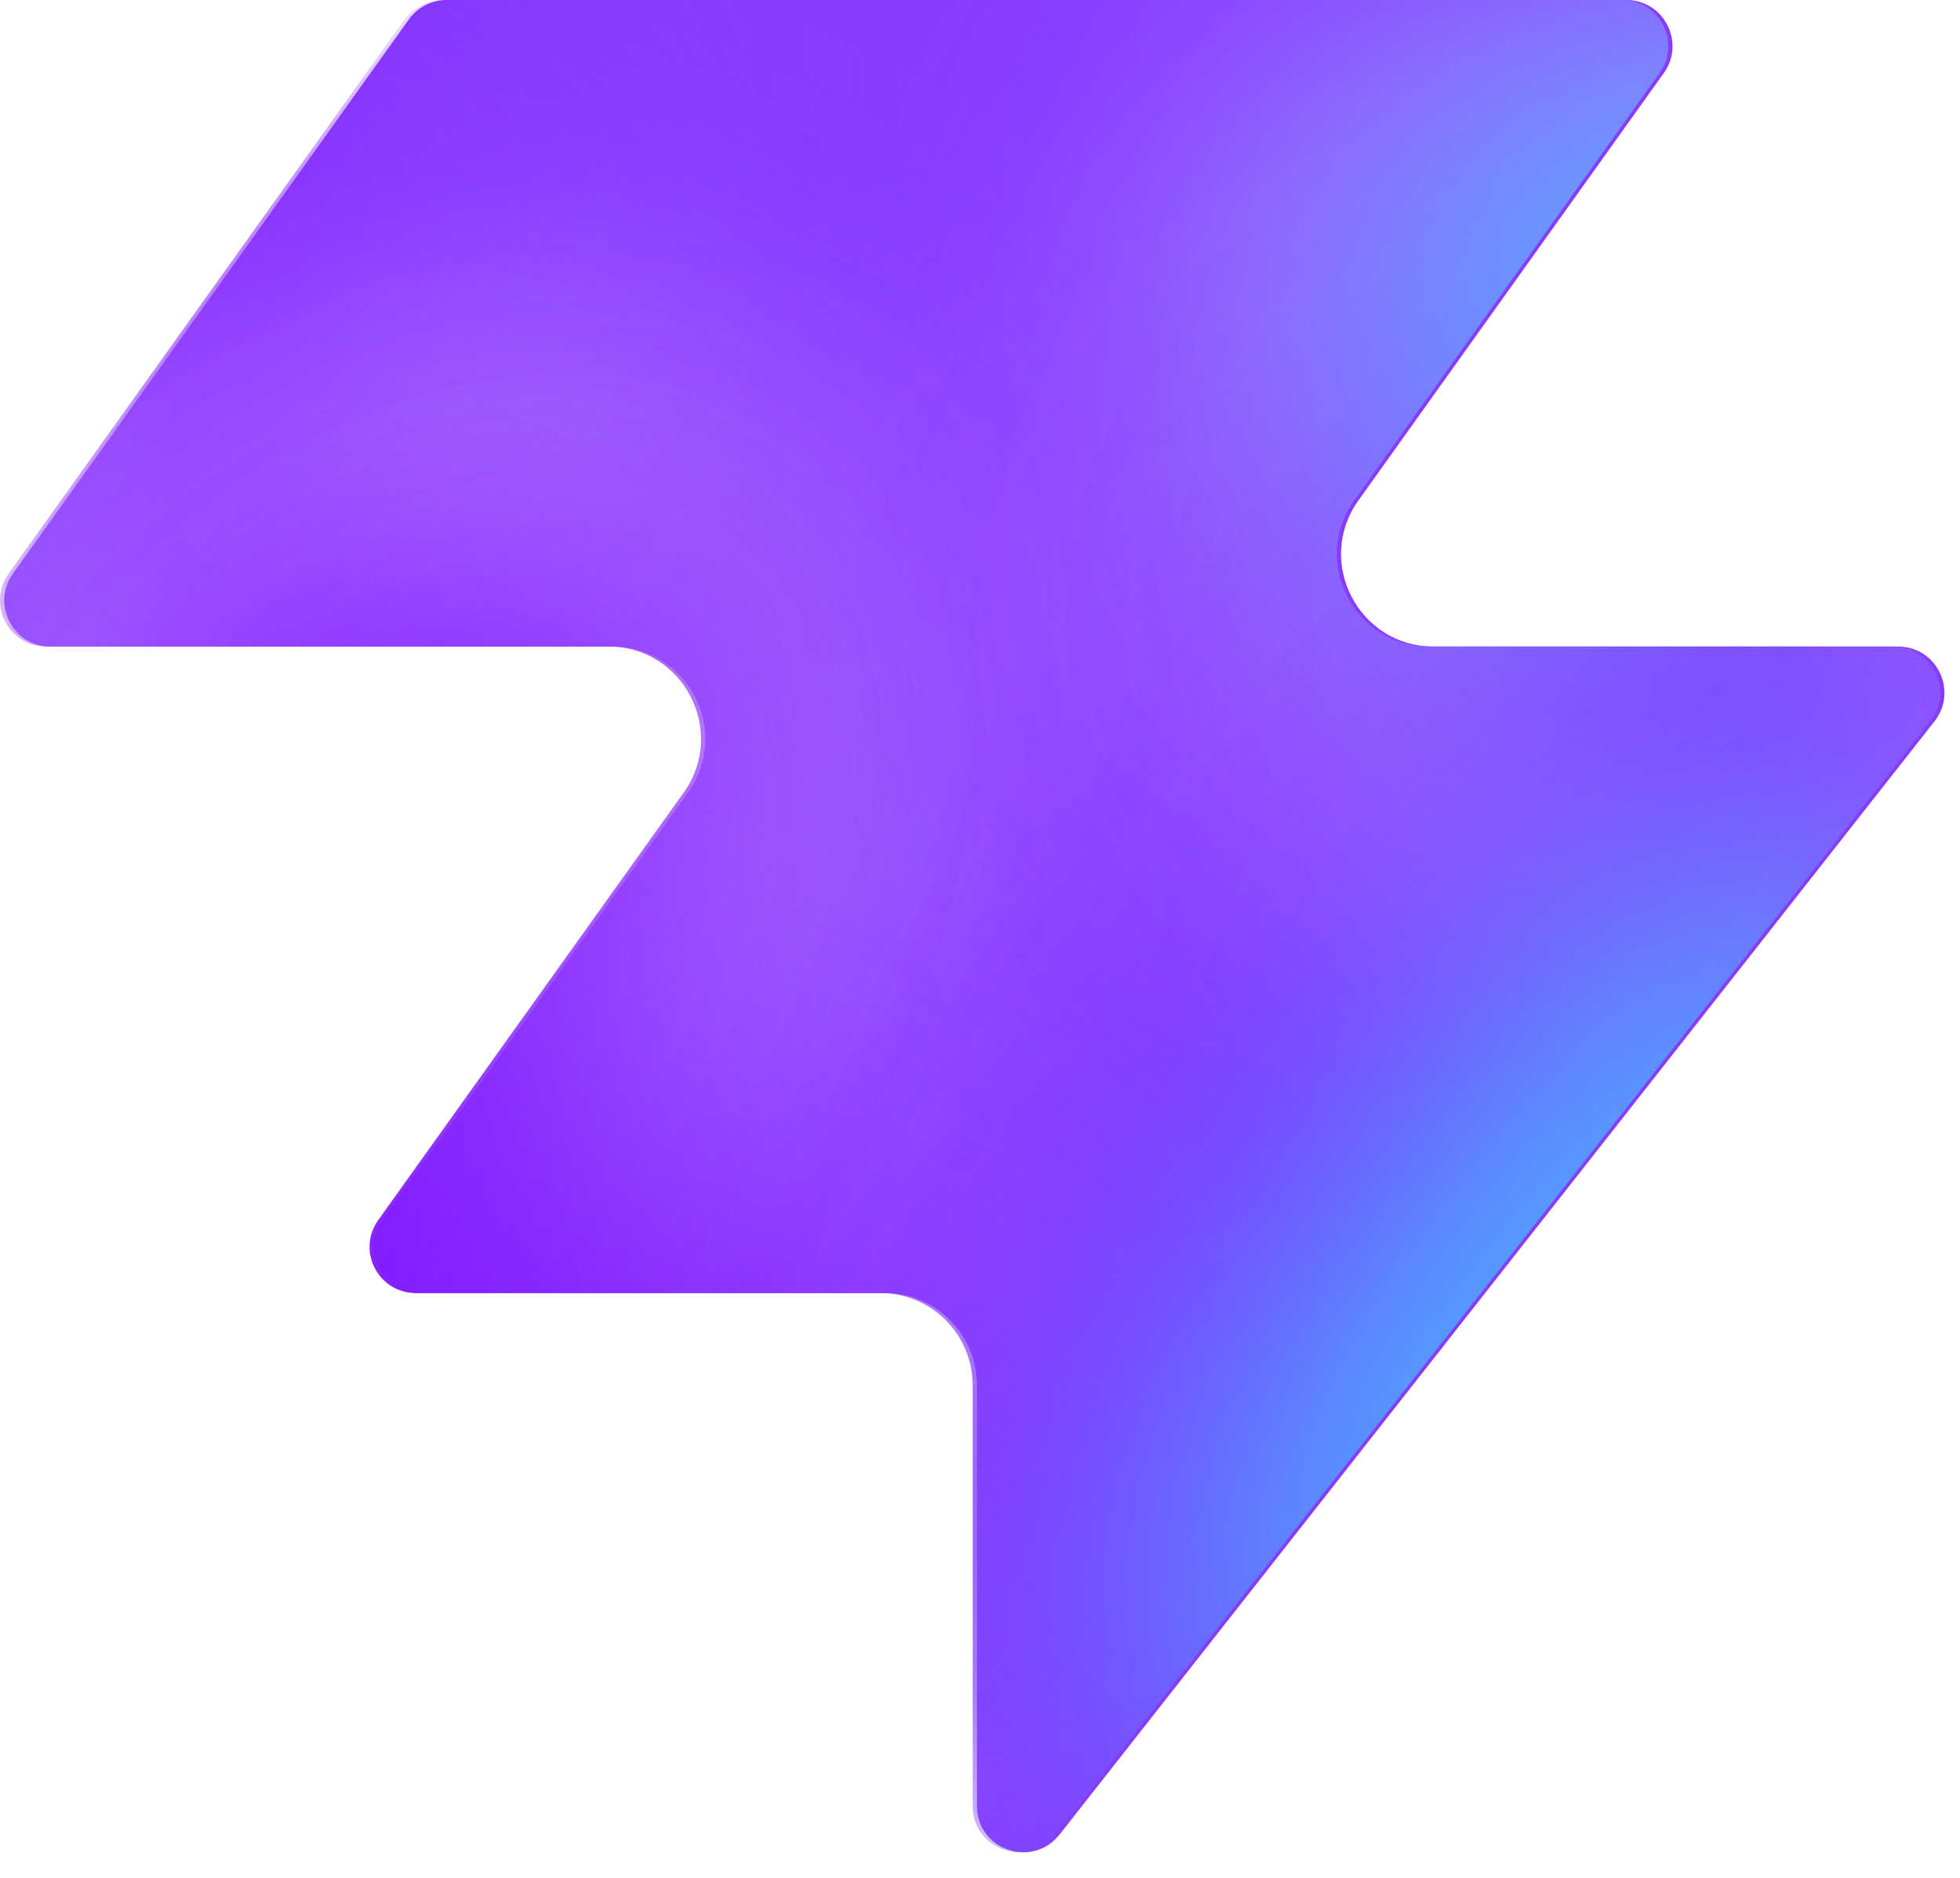
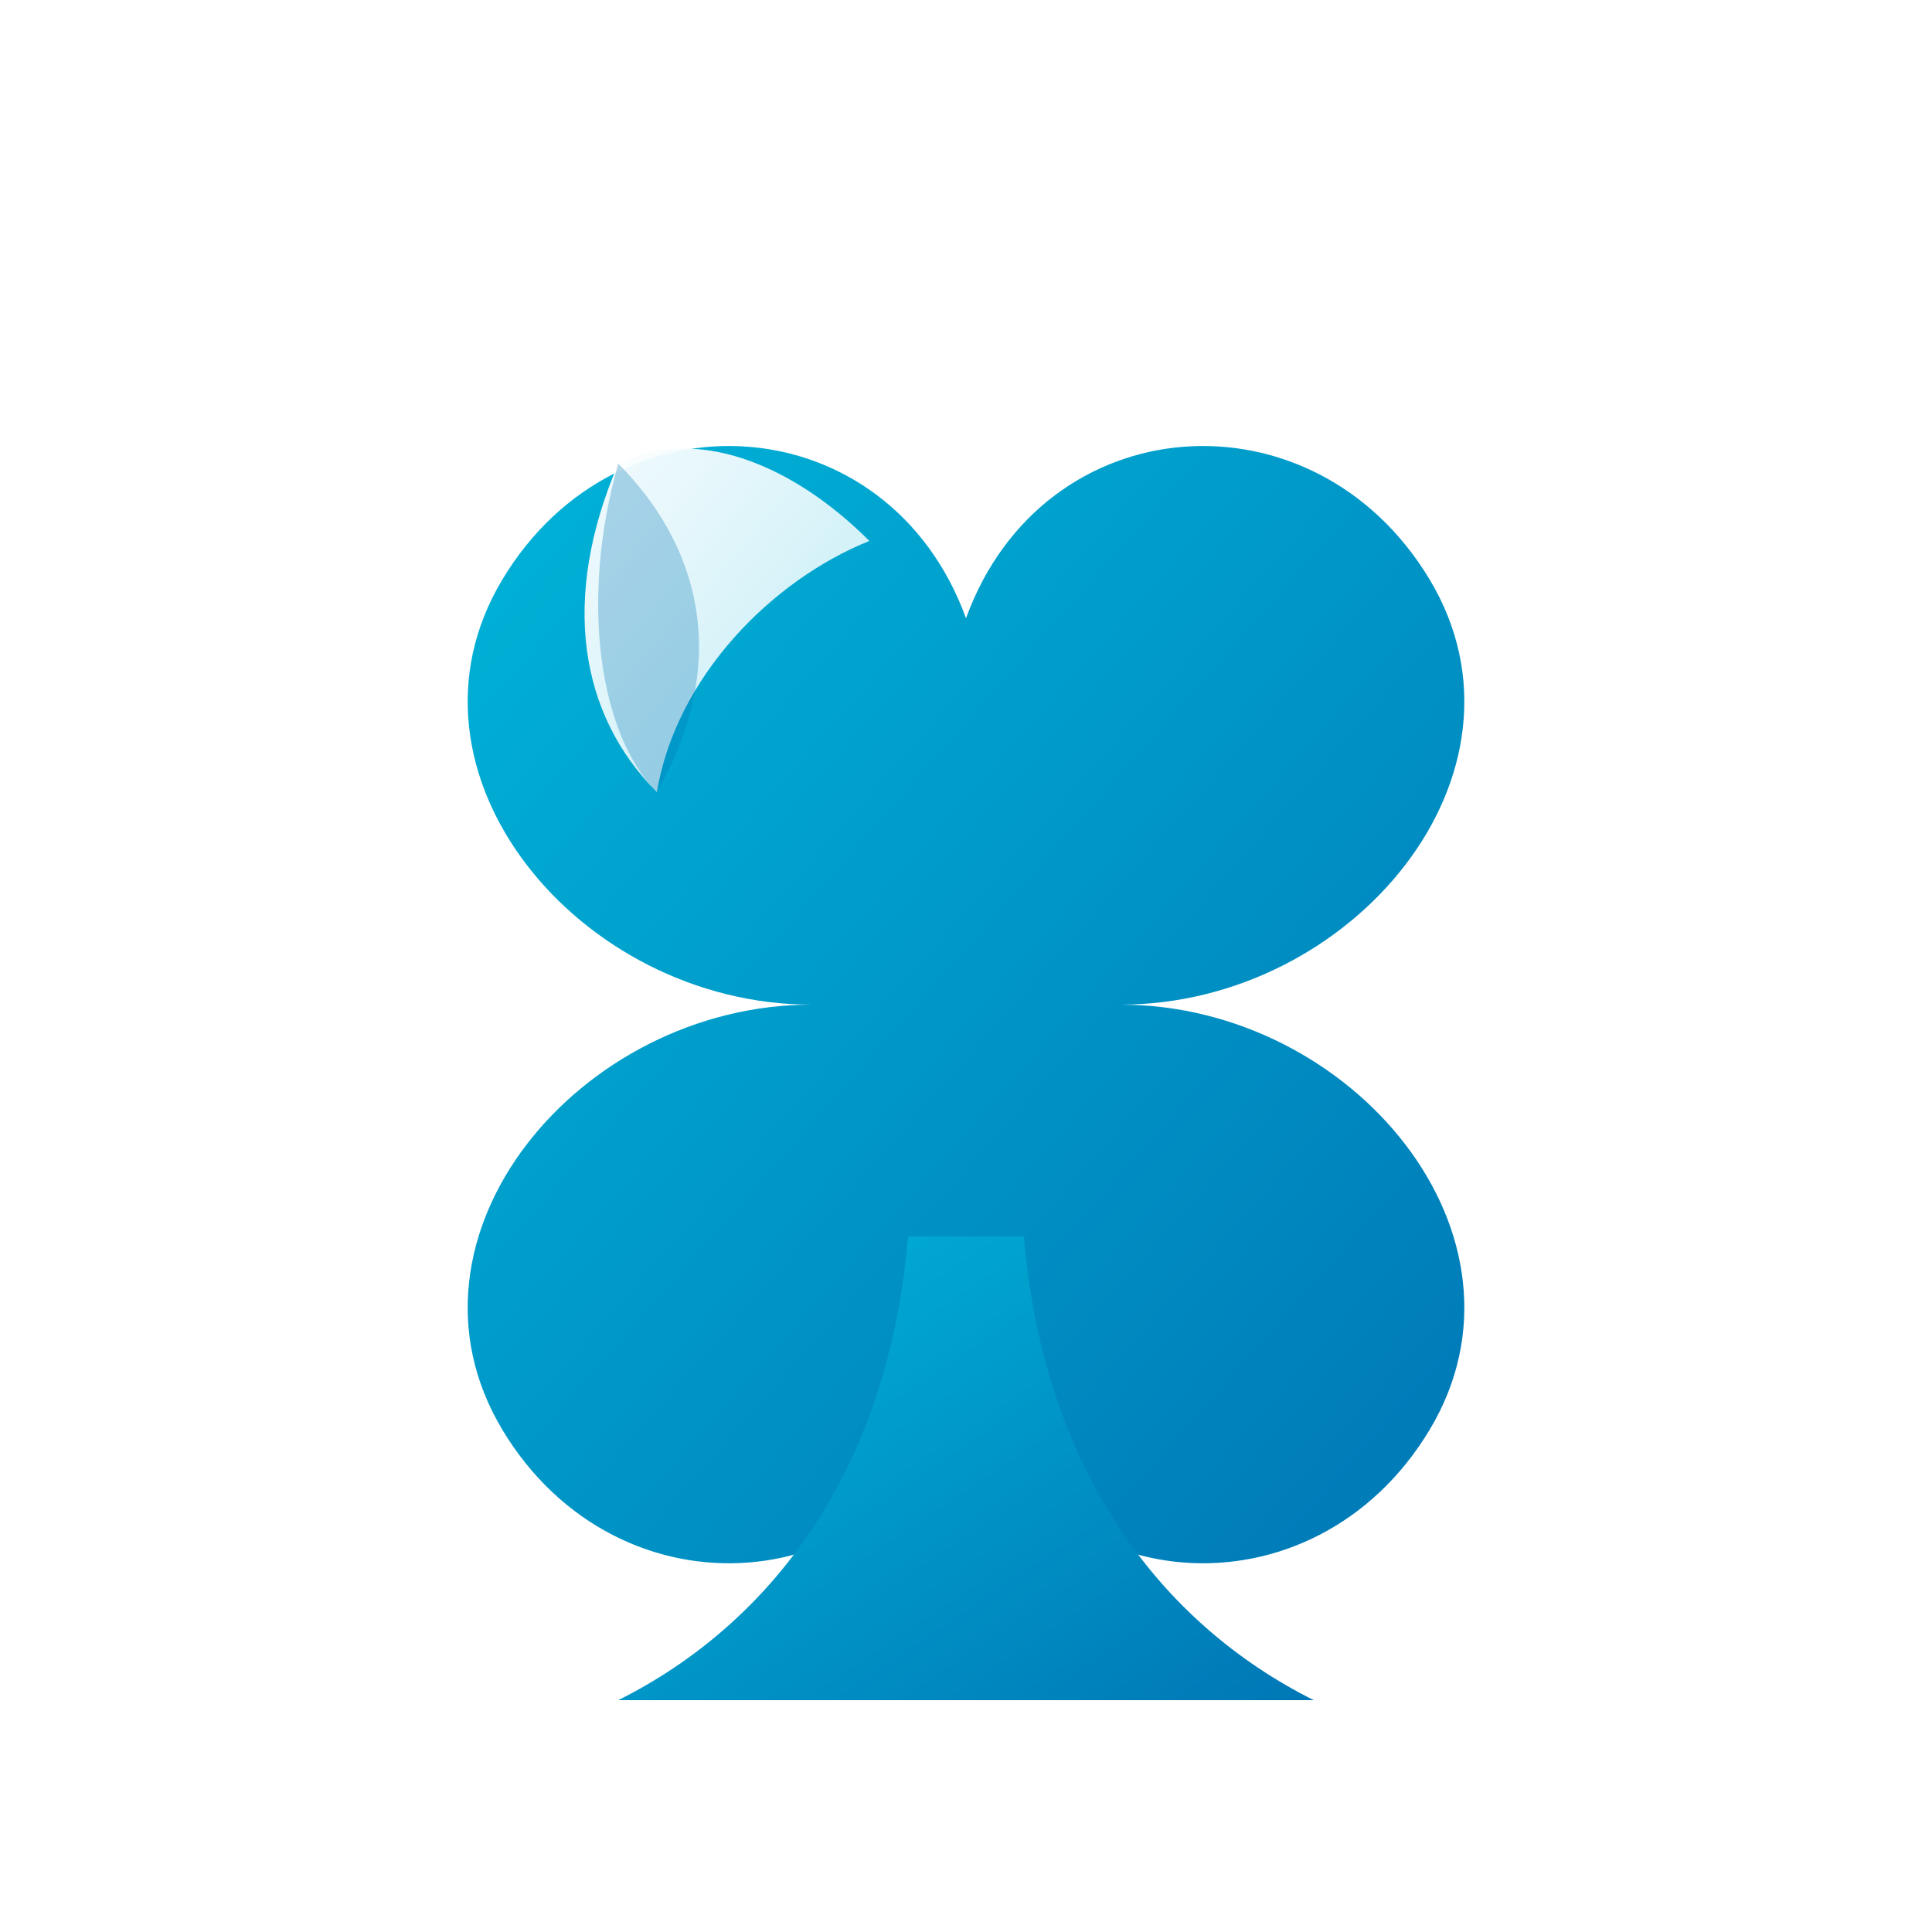
- <svg xmlns="http://www.w3.org/2000/svg" width="48" height="46" fill="none" viewBox="0 0 48 46">
-   <path fill="#863bff" d="M25.946 44.938c-.664.845-2.021.375-2.021-.698V33.937a2.26 2.26 0 0 0-2.262-2.262H10.287c-.92 0-1.456-1.04-.92-1.788l7.48-10.471c1.07-1.497 0-3.578-1.842-3.578H1.237c-.92 0-1.456-1.04-.92-1.788L10.013.474c.214-.297.556-.474.92-.474h28.894c.92 0 1.456 1.04.92 1.788l-7.48 10.471c-1.07 1.498 0 3.579 1.842 3.579h11.377c.943 0 1.473 1.088.89 1.83L25.947 44.94z" style="fill:#863bff;fill:color(display-p3 .525 .23 1);fill-opacity:1" />
-   <mask id="a" width="48" height="46" x="0" y="0" maskUnits="userSpaceOnUse" style="mask-type:alpha">
-     <path fill="#000" d="M25.842 44.938c-.664.844-2.021.375-2.021-.698V33.937a2.26 2.26 0 0 0-2.262-2.262H10.183c-.92 0-1.456-1.04-.92-1.788l7.48-10.471c1.07-1.498 0-3.579-1.842-3.579H1.133c-.92 0-1.456-1.04-.92-1.787L9.91.473c.214-.297.556-.474.92-.474h28.894c.92 0 1.456 1.04.92 1.788l-7.48 10.471c-1.07 1.498 0 3.578 1.842 3.578h11.377c.943 0 1.473 1.088.89 1.832L25.843 44.94z" style="fill:#000;fill-opacity:1" />
-   </mask>
-   <g mask="url(#a)">
-     <g filter="url(#b)">
-       <ellipse cx="5.508" cy="14.704" fill="#ede6ff" rx="5.508" ry="14.704" style="fill:#ede6ff;fill:color(display-p3 .927 .903 1);fill-opacity:1" transform="matrix(.00324 1 1 -.00324 -4.47 31.516)" />
-     </g>
-     <g filter="url(#c)">
-       <ellipse cx="10.399" cy="29.851" fill="#ede6ff" rx="10.399" ry="29.851" style="fill:#ede6ff;fill:color(display-p3 .927 .903 1);fill-opacity:1" transform="matrix(.00324 1 1 -.00324 -39.328 7.883)" />
-     </g>
-     <g filter="url(#d)">
-       <ellipse cx="5.508" cy="30.487" fill="#7e14ff" rx="5.508" ry="30.487" style="fill:#7e14ff;fill:color(display-p3 .492 .077 1);fill-opacity:1" transform="rotate(89.814 -25.913 -14.639)scale(1 -1)" />
-     </g>
-     <g filter="url(#e)">
-       <ellipse cx="5.508" cy="30.599" fill="#7e14ff" rx="5.508" ry="30.599" style="fill:#7e14ff;fill:color(display-p3 .492 .077 1);fill-opacity:1" transform="rotate(89.814 -32.644 -3.334)scale(1 -1)" />
-     </g>
-     <g filter="url(#f)">
-       <ellipse cx="5.508" cy="30.599" fill="#7e14ff" rx="5.508" ry="30.599" style="fill:#7e14ff;fill:color(display-p3 .492 .077 1);fill-opacity:1" transform="matrix(.00324 1 1 -.00324 -34.34 30.47)" />
-     </g>
-     <g filter="url(#g)">
-       <ellipse cx="14.072" cy="22.078" fill="#ede6ff" rx="14.072" ry="22.078" style="fill:#ede6ff;fill:color(display-p3 .927 .903 1);fill-opacity:1" transform="rotate(93.35 24.506 48.493)scale(-1 1)" />
-     </g>
-     <g filter="url(#h)">
-       <ellipse cx="3.47" cy="21.501" fill="#7e14ff" rx="3.47" ry="21.501" style="fill:#7e14ff;fill:color(display-p3 .492 .077 1);fill-opacity:1" transform="rotate(89.009 28.708 47.59)scale(-1 1)" />
-     </g>
-     <g filter="url(#i)">
-       <ellipse cx="3.47" cy="21.501" fill="#7e14ff" rx="3.47" ry="21.501" style="fill:#7e14ff;fill:color(display-p3 .492 .077 1);fill-opacity:1" transform="rotate(89.009 28.708 47.59)scale(-1 1)" />
-     </g>
-     <g filter="url(#j)">
-       <ellipse cx=".387" cy="8.972" fill="#7e14ff" rx="4.407" ry="29.108" style="fill:#7e14ff;fill:color(display-p3 .492 .077 1);fill-opacity:1" transform="rotate(39.51 .387 8.972)" />
-     </g>
-     <g filter="url(#k)">
-       <ellipse cx="47.523" cy="-6.092" fill="#7e14ff" rx="4.407" ry="29.108" style="fill:#7e14ff;fill:color(display-p3 .492 .077 1);fill-opacity:1" transform="rotate(37.892 47.523 -6.092)" />
-     </g>
-     <g filter="url(#l)">
-       <ellipse cx="41.412" cy="6.333" fill="#47bfff" rx="5.971" ry="9.665" style="fill:#47bfff;fill:color(display-p3 .28 .748 1);fill-opacity:1" transform="rotate(37.892 41.412 6.333)" />
-     </g>
-     <g filter="url(#m)">
-       <ellipse cx="-1.879" cy="38.332" fill="#7e14ff" rx="4.407" ry="29.108" style="fill:#7e14ff;fill:color(display-p3 .492 .077 1);fill-opacity:1" transform="rotate(37.892 -1.88 38.332)" />
-     </g>
-     <g filter="url(#n)">
-       <ellipse cx="-1.879" cy="38.332" fill="#7e14ff" rx="4.407" ry="29.108" style="fill:#7e14ff;fill:color(display-p3 .492 .077 1);fill-opacity:1" transform="rotate(37.892 -1.88 38.332)" />
-     </g>
-     <g filter="url(#o)">
-       <ellipse cx="35.651" cy="29.907" fill="#7e14ff" rx="4.407" ry="29.108" style="fill:#7e14ff;fill:color(display-p3 .492 .077 1);fill-opacity:1" transform="rotate(37.892 35.651 29.907)" />
-     </g>
-     <g filter="url(#p)">
-       <ellipse cx="38.418" cy="32.4" fill="#47bfff" rx="5.971" ry="15.297" style="fill:#47bfff;fill:color(display-p3 .28 .748 1);fill-opacity:1" transform="rotate(37.892 38.418 32.4)" />
-     </g>
+ <svg xmlns="http://www.w3.org/2000/svg" viewBox="0 0 100 100" fill="none">
+   <defs>
+     <linearGradient id="cloverGradIcon" x1="0%" y1="0%" x2="100%" y2="100%">
+       <stop offset="0%" stop-color="#00B4D8" />
+       <stop offset="50%" stop-color="#0096C7" />
+       <stop offset="100%" stop-color="#0077B6" />
+     </linearGradient>
+     <linearGradient id="peelGradIcon" x1="0%" y1="0%" x2="100%" y2="100%">
+       <stop offset="0%" stop-color="#FFFFFF" />
+       <stop offset="100%" stop-color="#CAF0F8" />
+     </linearGradient>
+   </defs>
+   <g transform="translate(10, 8)">
+     <path d="M 40,24 C 36,13 22,12 16,22 C 10,32 20,44 32,44 C 20,44 10,56 16,66 C 22,76 36,75 40,64 C 44,75 58,76 64,66 C 70,56 60,44 48,44 C 60,44 70,32 64,22 C 58,12 44,13 40,24 Z" fill="url(#cloverGradIcon)" />
+     <path d="M 37,56 C 36,68 30,76 22,80 L 58,80 C 50,76 44,68 43,56 Z" fill="url(#cloverGradIcon)" />
+     <path d="M 22,16 C 26,14 31,16 35,20 C 30,22 25,27 24,33 C 20,29 19,23 22,16 Z" fill="url(#peelGradIcon)" opacity="0.95" />
+     <path d="M 22,16 C 26,20 28,26 24,33 C 21,30 20,23 22,16 Z" fill="#0077B6" opacity="0.3" />
  </g>
-   <defs>
-     <filter id="b" width="60.045" height="41.654" x="-19.77" y="16.149" color-interpolation-filters="sRGB" filterUnits="userSpaceOnUse">
-       <feFlood flood-opacity="0" result="BackgroundImageFix" />
-       <feBlend in="SourceGraphic" in2="BackgroundImageFix" result="shape" />
-       <feGaussianBlur result="effect1_foregroundBlur_2002_17158" stdDeviation="7.659" />
-     </filter>
-     <filter id="c" width="90.34" height="51.437" x="-54.613" y="-7.533" color-interpolation-filters="sRGB" filterUnits="userSpaceOnUse">
-       <feFlood flood-opacity="0" result="BackgroundImageFix" />
-       <feBlend in="SourceGraphic" in2="BackgroundImageFix" result="shape" />
-       <feGaussianBlur result="effect1_foregroundBlur_2002_17158" stdDeviation="7.659" />
-     </filter>
-     <filter id="d" width="79.355" height="29.4" x="-49.64" y="2.03" color-interpolation-filters="sRGB" filterUnits="userSpaceOnUse">
-       <feFlood flood-opacity="0" result="BackgroundImageFix" />
-       <feBlend in="SourceGraphic" in2="BackgroundImageFix" result="shape" />
-       <feGaussianBlur result="effect1_foregroundBlur_2002_17158" stdDeviation="4.596" />
-     </filter>
-     <filter id="e" width="79.579" height="29.4" x="-45.045" y="20.029" color-interpolation-filters="sRGB" filterUnits="userSpaceOnUse">
-       <feFlood flood-opacity="0" result="BackgroundImageFix" />
-       <feBlend in="SourceGraphic" in2="BackgroundImageFix" result="shape" />
-       <feGaussianBlur result="effect1_foregroundBlur_2002_17158" stdDeviation="4.596" />
-     </filter>
-     <filter id="f" width="79.579" height="29.4" x="-43.513" y="21.178" color-interpolation-filters="sRGB" filterUnits="userSpaceOnUse">
-       <feFlood flood-opacity="0" result="BackgroundImageFix" />
-       <feBlend in="SourceGraphic" in2="BackgroundImageFix" result="shape" />
-       <feGaussianBlur result="effect1_foregroundBlur_2002_17158" stdDeviation="4.596" />
-     </filter>
-     <filter id="g" width="74.749" height="58.852" x="15.756" y="-17.901" color-interpolation-filters="sRGB" filterUnits="userSpaceOnUse">
-       <feFlood flood-opacity="0" result="BackgroundImageFix" />
-       <feBlend in="SourceGraphic" in2="BackgroundImageFix" result="shape" />
-       <feGaussianBlur result="effect1_foregroundBlur_2002_17158" stdDeviation="7.659" />
-     </filter>
-     <filter id="h" width="61.377" height="25.362" x="23.548" y="2.284" color-interpolation-filters="sRGB" filterUnits="userSpaceOnUse">
-       <feFlood flood-opacity="0" result="BackgroundImageFix" />
-       <feBlend in="SourceGraphic" in2="BackgroundImageFix" result="shape" />
-       <feGaussianBlur result="effect1_foregroundBlur_2002_17158" stdDeviation="4.596" />
-     </filter>
-     <filter id="i" width="61.377" height="25.362" x="23.548" y="2.284" color-interpolation-filters="sRGB" filterUnits="userSpaceOnUse">
-       <feFlood flood-opacity="0" result="BackgroundImageFix" />
-       <feBlend in="SourceGraphic" in2="BackgroundImageFix" result="shape" />
-       <feGaussianBlur result="effect1_foregroundBlur_2002_17158" stdDeviation="4.596" />
-     </filter>
-     <filter id="j" width="56.045" height="63.649" x="-27.636" y="-22.853" color-interpolation-filters="sRGB" filterUnits="userSpaceOnUse">
-       <feFlood flood-opacity="0" result="BackgroundImageFix" />
-       <feBlend in="SourceGraphic" in2="BackgroundImageFix" result="shape" />
-       <feGaussianBlur result="effect1_foregroundBlur_2002_17158" stdDeviation="4.596" />
-     </filter>
-     <filter id="k" width="54.814" height="64.646" x="20.116" y="-38.415" color-interpolation-filters="sRGB" filterUnits="userSpaceOnUse">
-       <feFlood flood-opacity="0" result="BackgroundImageFix" />
-       <feBlend in="SourceGraphic" in2="BackgroundImageFix" result="shape" />
-       <feGaussianBlur result="effect1_foregroundBlur_2002_17158" stdDeviation="4.596" />
-     </filter>
-     <filter id="l" width="33.541" height="35.313" x="24.641" y="-11.323" color-interpolation-filters="sRGB" filterUnits="userSpaceOnUse">
-       <feFlood flood-opacity="0" result="BackgroundImageFix" />
-       <feBlend in="SourceGraphic" in2="BackgroundImageFix" result="shape" />
-       <feGaussianBlur result="effect1_foregroundBlur_2002_17158" stdDeviation="4.596" />
-     </filter>
-     <filter id="m" width="54.814" height="64.646" x="-29.286" y="6.009" color-interpolation-filters="sRGB" filterUnits="userSpaceOnUse">
-       <feFlood flood-opacity="0" result="BackgroundImageFix" />
-       <feBlend in="SourceGraphic" in2="BackgroundImageFix" result="shape" />
-       <feGaussianBlur result="effect1_foregroundBlur_2002_17158" stdDeviation="4.596" />
-     </filter>
-     <filter id="n" width="54.814" height="64.646" x="-29.286" y="6.009" color-interpolation-filters="sRGB" filterUnits="userSpaceOnUse">
-       <feFlood flood-opacity="0" result="BackgroundImageFix" />
-       <feBlend in="SourceGraphic" in2="BackgroundImageFix" result="shape" />
-       <feGaussianBlur result="effect1_foregroundBlur_2002_17158" stdDeviation="4.596" />
-     </filter>
-     <filter id="o" width="54.814" height="64.646" x="8.244" y="-2.416" color-interpolation-filters="sRGB" filterUnits="userSpaceOnUse">
-       <feFlood flood-opacity="0" result="BackgroundImageFix" />
-       <feBlend in="SourceGraphic" in2="BackgroundImageFix" result="shape" />
-       <feGaussianBlur result="effect1_foregroundBlur_2002_17158" stdDeviation="4.596" />
-     </filter>
-     <filter id="p" width="39.409" height="43.623" x="18.713" y="10.588" color-interpolation-filters="sRGB" filterUnits="userSpaceOnUse">
-       <feFlood flood-opacity="0" result="BackgroundImageFix" />
-       <feBlend in="SourceGraphic" in2="BackgroundImageFix" result="shape" />
-       <feGaussianBlur result="effect1_foregroundBlur_2002_17158" stdDeviation="4.596" />
-     </filter>
-   </defs>
</svg>
